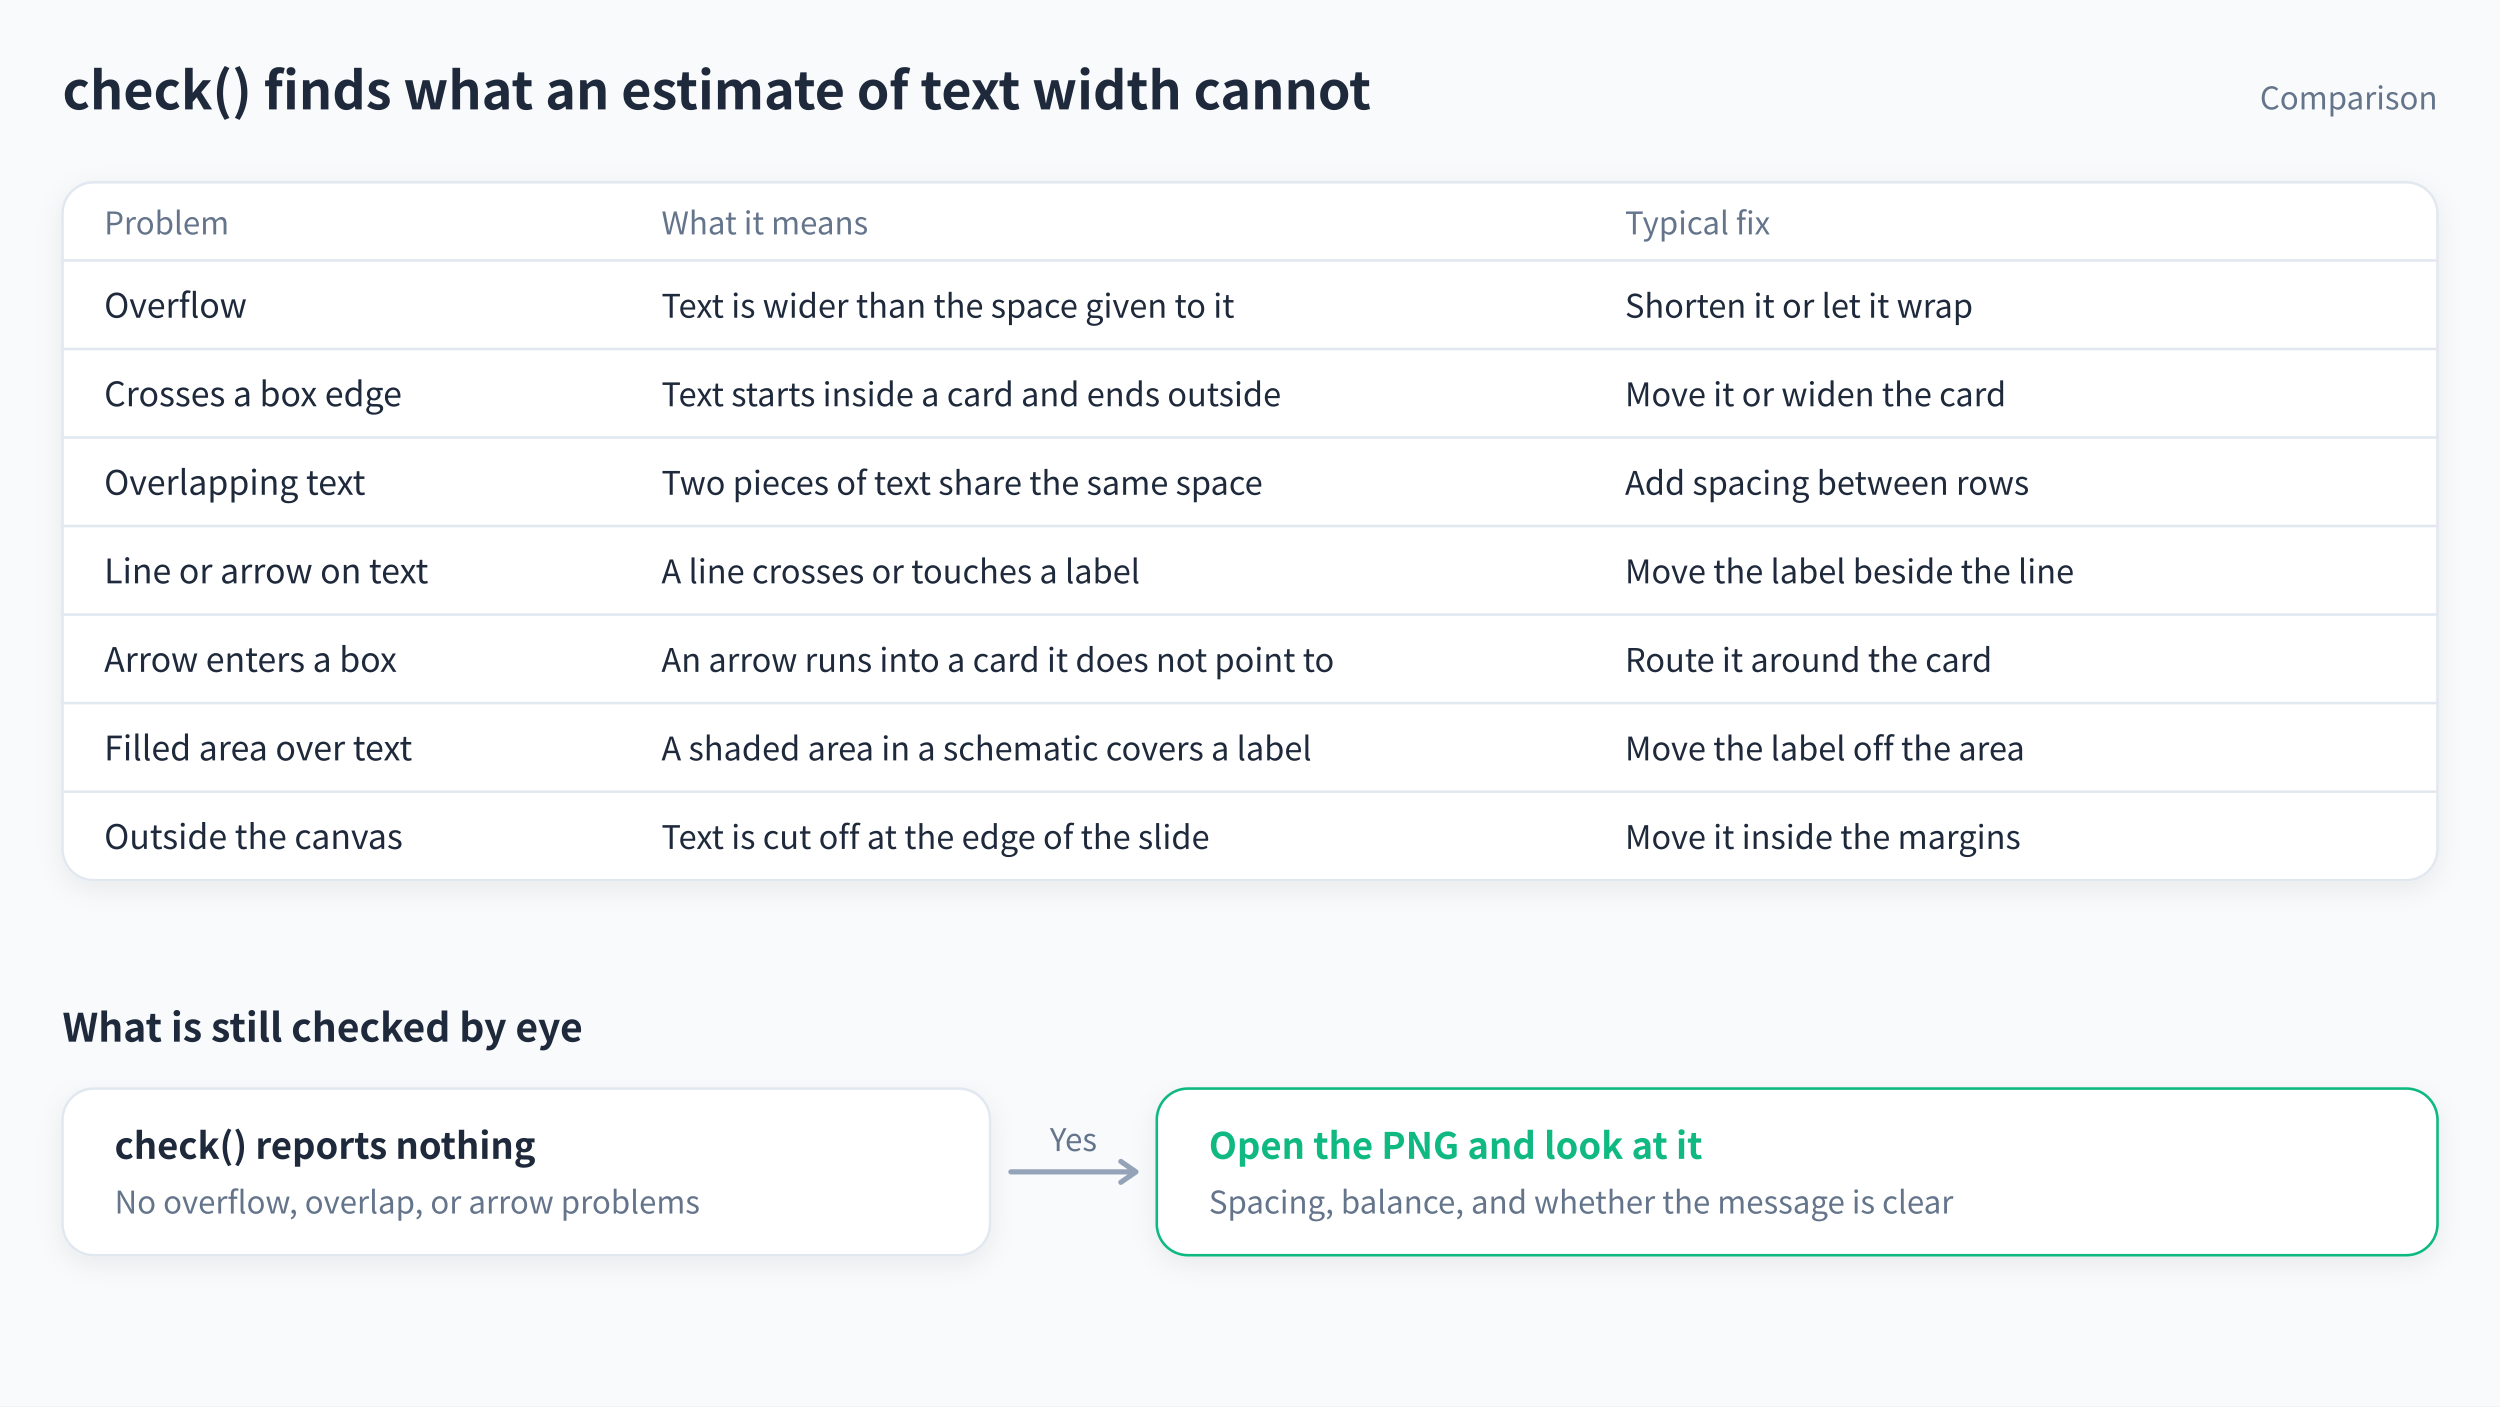
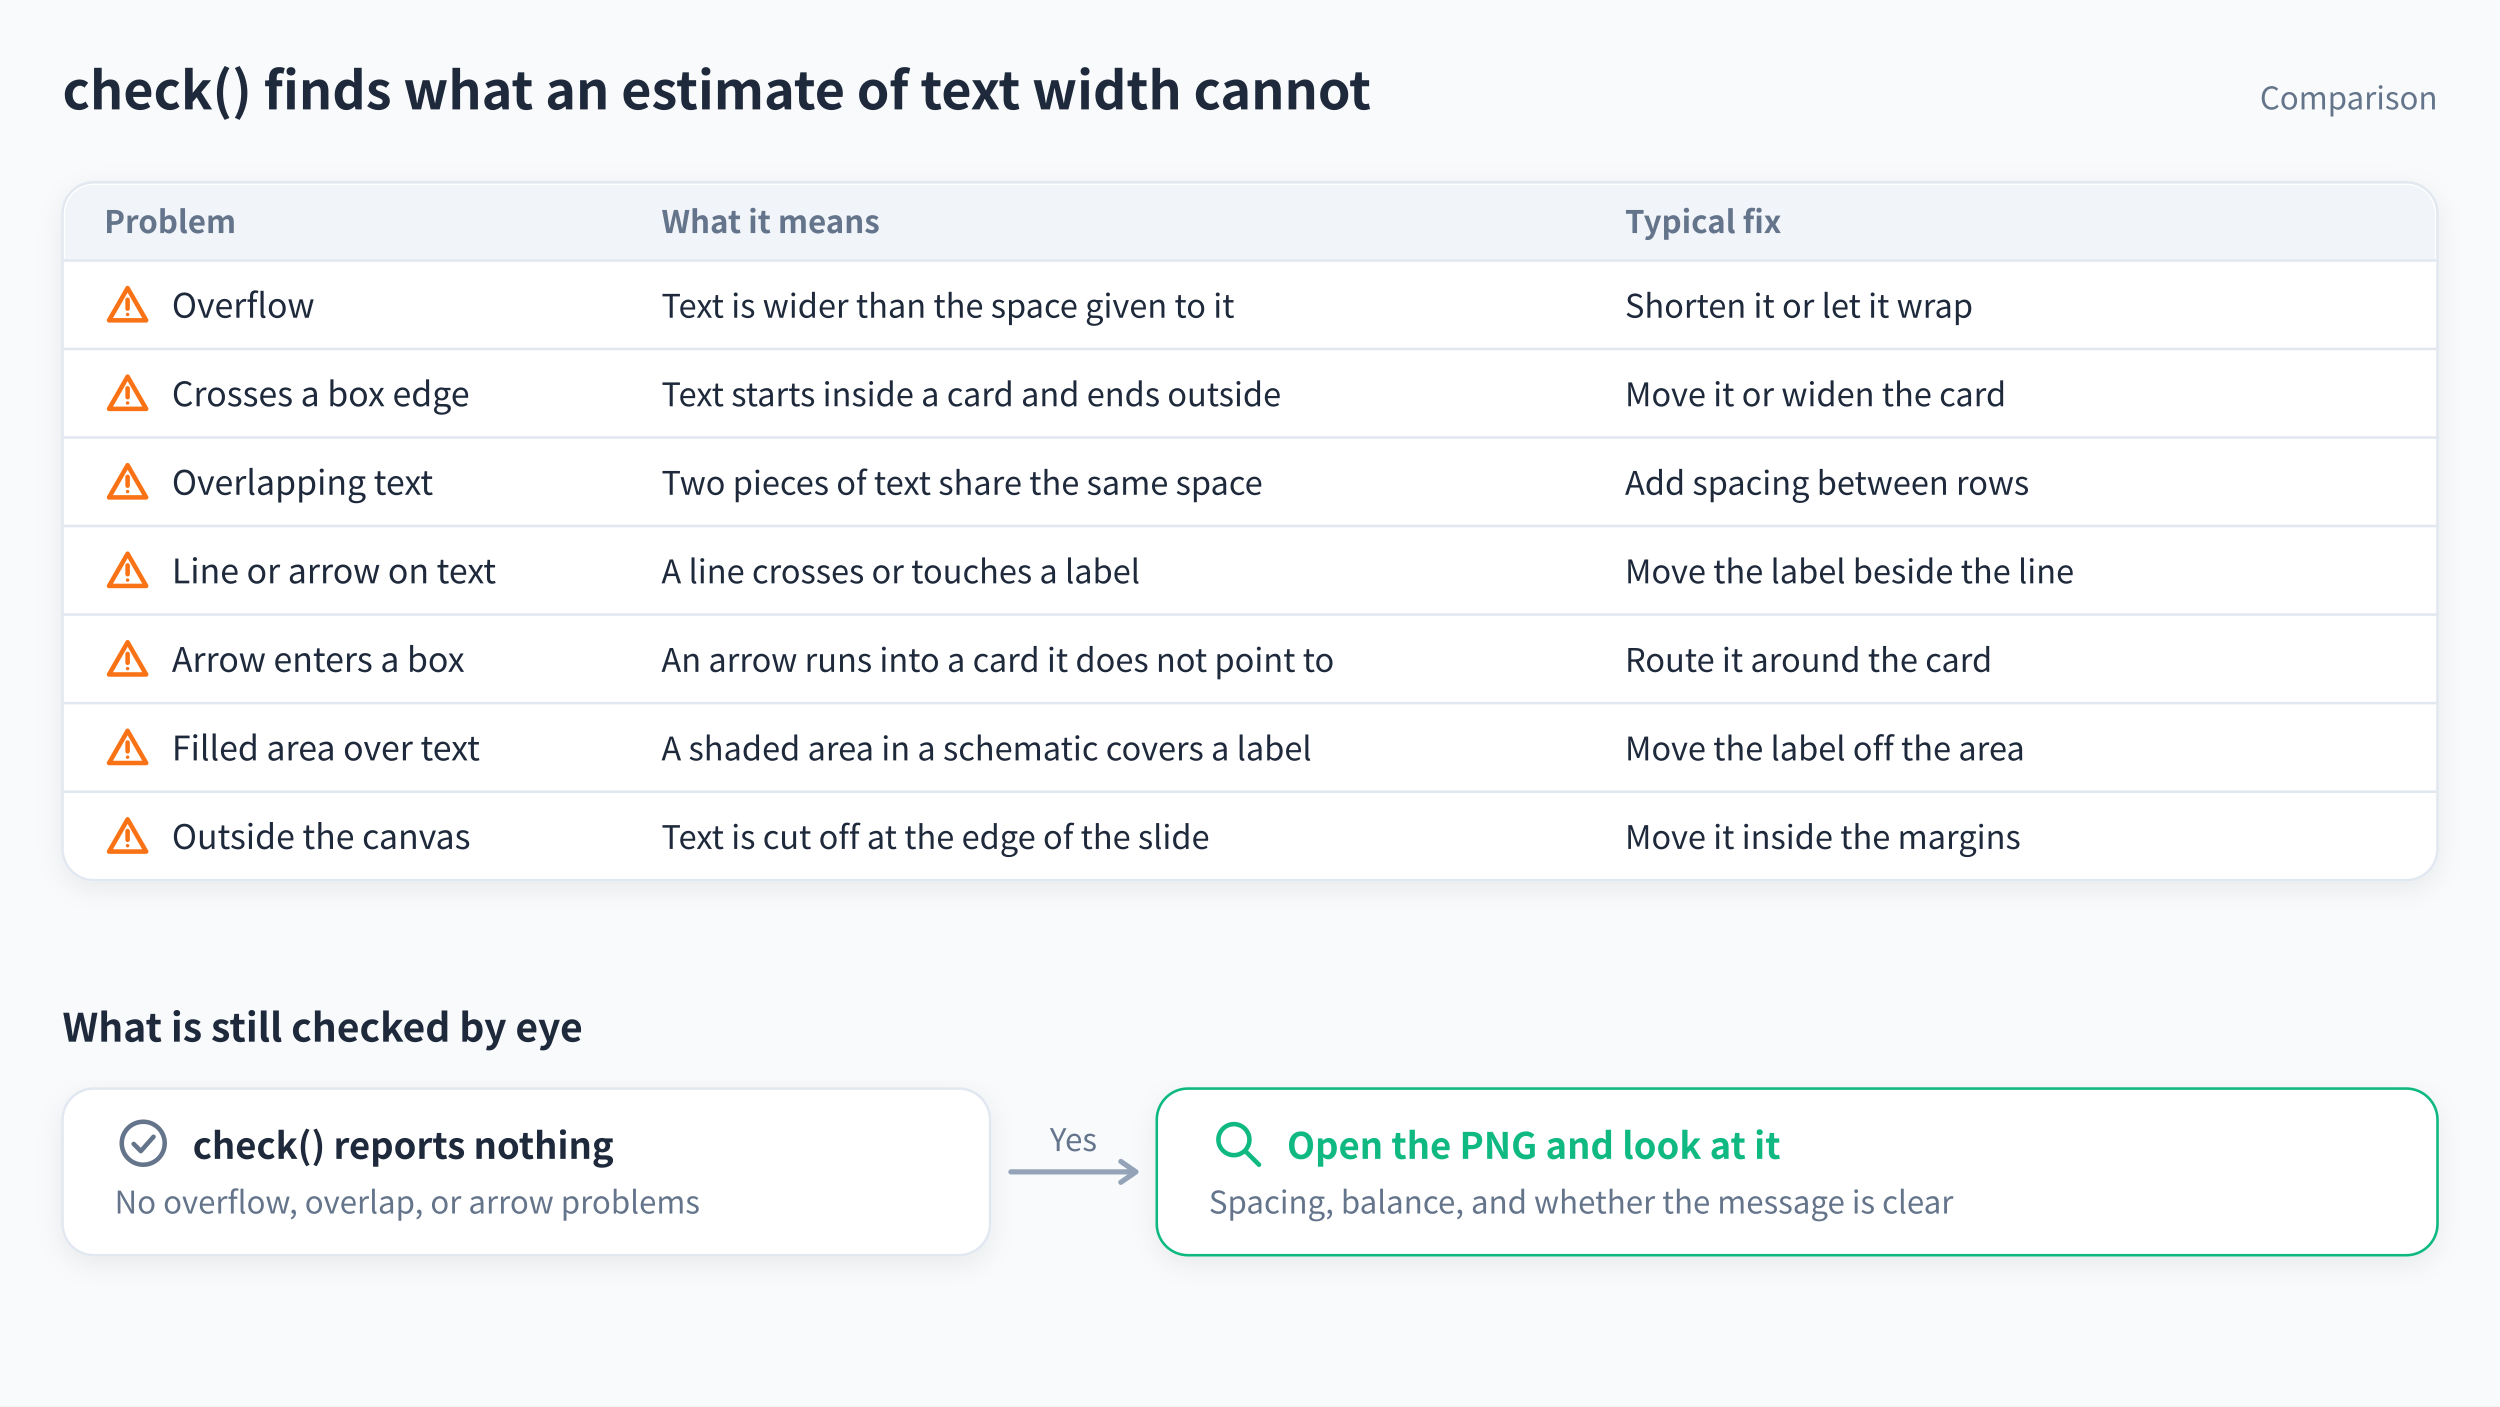
<svg xmlns="http://www.w3.org/2000/svg" width="960" height="540" viewBox="0 0 960 540" font-family="'Hiragino Sans', 'Yu Gothic UI', 'Noto Sans JP', 'Noto Sans CJK JP', system-ui, sans-serif" role="img" aria-label="Problems check() reports with the real fonts, and what is still checked by eye">
  <defs>
    <filter id="sh" x="-10%" y="-10%" width="120%" height="130%">
      <feDropShadow dx="0" dy="3" stdDeviation="5" flood-color="#0F172A" flood-opacity="0.07" />
    </filter>
  </defs>
  <rect width="960" height="540" fill="#F8FAFC" />
  <text x="24.0" y="42.0" font-size="20" font-weight="600" fill="#1E293B" text-anchor="start" data-maxw="692.0">check() finds what an estimate of text width cannot</text>
  <text x="936.0" y="42.0" font-size="12" font-weight="400" fill="#64748B" text-anchor="end">Comparison</text>
  <rect x="24.0" y="70.0" width="912.0" height="268.0" rx="12" fill="#FFFFFF" stroke="#E2E8F0" stroke-width="1" filter="url(#sh)" data-part="box" />
-   <text x="40.0" y="90.0" font-size="12" font-weight="500" fill="#64748B" text-anchor="start">Problem</text>
-   <text x="254.0" y="90.0" font-size="12" font-weight="500" fill="#64748B" text-anchor="start">What it means</text>
-   <text x="624.0" y="90.0" font-size="12" font-weight="500" fill="#64748B" text-anchor="start">Typical fix</text>
+   <path d="M25.0,100.0 V82.0 A11,11 0 0 1 36.0,71.0 H924.0 A11,11 0 0 1 935.0,82.0 V100.0 Z" fill="#F1F5F9" />
+   <text x="40.0" y="89.5" font-size="12" font-weight="600" fill="#64748B" text-anchor="start">Problem</text>
+   <text x="254.0" y="89.5" font-size="12" font-weight="600" fill="#64748B" text-anchor="start">What it means</text>
+   <text x="624.0" y="89.5" font-size="12" font-weight="600" fill="#64748B" text-anchor="start">Typical fix</text>
  <line x1="24.0" y1="100.0" x2="936.0" y2="100.0" stroke="#E2E8F0" stroke-width="1" />
-   <text x="40.0" y="122.0" font-size="13" font-weight="400" fill="#1E293B" text-anchor="start" data-maxw="202.0">Overflow</text>
+   <g transform="translate(40.0,108.0) scale(0.75)" fill="none" stroke="#F97316" stroke-width="2.33" stroke-linecap="round" stroke-linejoin="round">
+     <path d="M12,3.5 L21.5,20 H2.5 Z" />
+     <path d="M12,9.5 V14" />
+     <circle cx="12" cy="17" r="0.9" fill="#F97316" stroke="none" />
+   </g>
+   <text x="66.0" y="122.0" font-size="13" font-weight="400" fill="#1E293B" text-anchor="start" data-maxw="176.0">Overflow</text>
  <text x="254.0" y="122.0" font-size="12.5" font-weight="400" fill="#1E293B" text-anchor="start" data-maxw="358.0">Text is wider than the space given to it</text>
  <text x="624.0" y="122.0" font-size="12.5" font-weight="400" fill="#1E293B" text-anchor="start" data-maxw="300.0">Shorten it or let it wrap</text>
  <line x1="24.0" y1="134.0" x2="936.0" y2="134.0" stroke="#E2E8F0" stroke-width="1" />
-   <text x="40.0" y="156.0" font-size="13" font-weight="400" fill="#1E293B" text-anchor="start" data-maxw="202.0">Crosses a box edge</text>
+   <g transform="translate(40.0,142.0) scale(0.75)" fill="none" stroke="#F97316" stroke-width="2.33" stroke-linecap="round" stroke-linejoin="round">
+     <path d="M12,3.5 L21.5,20 H2.5 Z" />
+     <path d="M12,9.5 V14" />
+     <circle cx="12" cy="17" r="0.9" fill="#F97316" stroke="none" />
+   </g>
+   <text x="66.0" y="156.0" font-size="13" font-weight="400" fill="#1E293B" text-anchor="start" data-maxw="176.0">Crosses a box edge</text>
  <text x="254.0" y="156.0" font-size="12.5" font-weight="400" fill="#1E293B" text-anchor="start" data-maxw="358.0">Text starts inside a card and ends outside</text>
  <text x="624.0" y="156.0" font-size="12.5" font-weight="400" fill="#1E293B" text-anchor="start" data-maxw="300.0">Move it or widen the card</text>
  <line x1="24.0" y1="168.0" x2="936.0" y2="168.0" stroke="#E2E8F0" stroke-width="1" />
-   <text x="40.0" y="190.0" font-size="13" font-weight="400" fill="#1E293B" text-anchor="start" data-maxw="202.0">Overlapping text</text>
+   <g transform="translate(40.0,176.0) scale(0.75)" fill="none" stroke="#F97316" stroke-width="2.33" stroke-linecap="round" stroke-linejoin="round">
+     <path d="M12,3.5 L21.5,20 H2.5 Z" />
+     <path d="M12,9.5 V14" />
+     <circle cx="12" cy="17" r="0.9" fill="#F97316" stroke="none" />
+   </g>
+   <text x="66.0" y="190.0" font-size="13" font-weight="400" fill="#1E293B" text-anchor="start" data-maxw="176.0">Overlapping text</text>
  <text x="254.0" y="190.0" font-size="12.5" font-weight="400" fill="#1E293B" text-anchor="start" data-maxw="358.0">Two pieces of text share the same space</text>
  <text x="624.0" y="190.0" font-size="12.5" font-weight="400" fill="#1E293B" text-anchor="start" data-maxw="300.0">Add spacing between rows</text>
  <line x1="24.0" y1="202.0" x2="936.0" y2="202.0" stroke="#E2E8F0" stroke-width="1" />
-   <text x="40.0" y="224.0" font-size="13" font-weight="400" fill="#1E293B" text-anchor="start" data-maxw="202.0">Line or arrow on text</text>
+   <g transform="translate(40.0,210.0) scale(0.75)" fill="none" stroke="#F97316" stroke-width="2.33" stroke-linecap="round" stroke-linejoin="round">
+     <path d="M12,3.5 L21.5,20 H2.5 Z" />
+     <path d="M12,9.5 V14" />
+     <circle cx="12" cy="17" r="0.9" fill="#F97316" stroke="none" />
+   </g>
+   <text x="66.0" y="224.0" font-size="13" font-weight="400" fill="#1E293B" text-anchor="start" data-maxw="176.0">Line or arrow on text</text>
  <text x="254.0" y="224.0" font-size="12.5" font-weight="400" fill="#1E293B" text-anchor="start" data-maxw="358.0">A line crosses or touches a label</text>
  <text x="624.0" y="224.0" font-size="12.5" font-weight="400" fill="#1E293B" text-anchor="start" data-maxw="300.0">Move the label beside the line</text>
  <line x1="24.0" y1="236.0" x2="936.0" y2="236.0" stroke="#E2E8F0" stroke-width="1" />
-   <text x="40.0" y="258.0" font-size="13" font-weight="400" fill="#1E293B" text-anchor="start" data-maxw="202.0">Arrow enters a box</text>
+   <g transform="translate(40.0,244.0) scale(0.75)" fill="none" stroke="#F97316" stroke-width="2.33" stroke-linecap="round" stroke-linejoin="round">
+     <path d="M12,3.5 L21.5,20 H2.5 Z" />
+     <path d="M12,9.5 V14" />
+     <circle cx="12" cy="17" r="0.9" fill="#F97316" stroke="none" />
+   </g>
+   <text x="66.0" y="258.0" font-size="13" font-weight="400" fill="#1E293B" text-anchor="start" data-maxw="176.0">Arrow enters a box</text>
  <text x="254.0" y="258.0" font-size="12.5" font-weight="400" fill="#1E293B" text-anchor="start" data-maxw="358.0">An arrow runs into a card it does not point to</text>
  <text x="624.0" y="258.0" font-size="12.5" font-weight="400" fill="#1E293B" text-anchor="start" data-maxw="300.0">Route it around the card</text>
  <line x1="24.0" y1="270.0" x2="936.0" y2="270.0" stroke="#E2E8F0" stroke-width="1" />
-   <text x="40.0" y="292.0" font-size="13" font-weight="400" fill="#1E293B" text-anchor="start" data-maxw="202.0">Filled area over text</text>
+   <g transform="translate(40.0,278.0) scale(0.75)" fill="none" stroke="#F97316" stroke-width="2.33" stroke-linecap="round" stroke-linejoin="round">
+     <path d="M12,3.5 L21.5,20 H2.5 Z" />
+     <path d="M12,9.5 V14" />
+     <circle cx="12" cy="17" r="0.9" fill="#F97316" stroke="none" />
+   </g>
+   <text x="66.0" y="292.0" font-size="13" font-weight="400" fill="#1E293B" text-anchor="start" data-maxw="176.0">Filled area over text</text>
  <text x="254.0" y="292.0" font-size="12.5" font-weight="400" fill="#1E293B" text-anchor="start" data-maxw="358.0">A shaded area in a schematic covers a label</text>
  <text x="624.0" y="292.0" font-size="12.5" font-weight="400" fill="#1E293B" text-anchor="start" data-maxw="300.0">Move the label off the area</text>
  <line x1="24.0" y1="304.0" x2="936.0" y2="304.0" stroke="#E2E8F0" stroke-width="1" />
-   <text x="40.0" y="326.0" font-size="13" font-weight="400" fill="#1E293B" text-anchor="start" data-maxw="202.0">Outside the canvas</text>
+   <g transform="translate(40.0,312.0) scale(0.75)" fill="none" stroke="#F97316" stroke-width="2.33" stroke-linecap="round" stroke-linejoin="round">
+     <path d="M12,3.5 L21.5,20 H2.5 Z" />
+     <path d="M12,9.5 V14" />
+     <circle cx="12" cy="17" r="0.9" fill="#F97316" stroke="none" />
+   </g>
+   <text x="66.0" y="326.0" font-size="13" font-weight="400" fill="#1E293B" text-anchor="start" data-maxw="176.0">Outside the canvas</text>
  <text x="254.0" y="326.0" font-size="12.5" font-weight="400" fill="#1E293B" text-anchor="start" data-maxw="358.0">Text is cut off at the edge of the slide</text>
  <text x="624.0" y="326.0" font-size="12.5" font-weight="400" fill="#1E293B" text-anchor="start" data-maxw="300.0">Move it inside the margins</text>
  <text x="24.0" y="400.0" font-size="15" font-weight="600" fill="#1E293B" text-anchor="start" data-maxw="912.0">What is still checked by eye</text>
  <rect x="24.0" y="418.0" width="356.2" height="64.0" rx="12" fill="#FFFFFF" stroke="#E2E8F0" stroke-width="1" filter="url(#sh)" data-part="box" />
-   <text x="44.0" y="445.0" font-size="14" font-weight="600" fill="#1E293B" text-anchor="start" data-maxw="316.2">check() reports nothing</text>
+   <g transform="translate(44.0,428.0) scale(0.9167)" fill="none" stroke="#64748B" stroke-width="1.91" stroke-linecap="round" stroke-linejoin="round">
+     <circle cx="12" cy="12" r="9" />
+     <path d="M8,12.3 L11,15.3 L16.3,9.3" />
+   </g>
+   <text x="74.0" y="445.0" font-size="14" font-weight="600" fill="#1E293B" text-anchor="start" data-maxw="286.2">check() reports nothing</text>
  <text x="44.0" y="466.0" font-size="12" font-weight="400" fill="#64748B" text-anchor="start" data-maxw="316.2">No overflow, overlap, or arrow problems</text>
  <rect x="444.2" y="418.0" width="491.8" height="64.0" rx="12" fill="#FFFFFF" stroke="#10B981" stroke-width="1" filter="url(#sh)" data-part="box" />
-   <text x="464.2" y="445.0" font-size="14" font-weight="600" fill="#10B981" text-anchor="start" data-maxw="451.8">Open the PNG and look at it</text>
+   <g transform="translate(464.2,428.0) scale(0.9167)" fill="none" stroke="#10B981" stroke-width="1.91" stroke-linecap="round" stroke-linejoin="round">
+     <circle cx="10.5" cy="10.5" r="6.5" />
+     <path d="M15.5,15.5 L21,21" />
+   </g>
+   <text x="494.2" y="445.0" font-size="14" font-weight="600" fill="#10B981" text-anchor="start" data-maxw="421.8">Open the PNG and look at it</text>
  <text x="464.2" y="466.0" font-size="12" font-weight="400" fill="#64748B" text-anchor="start" data-maxw="451.8">Spacing, balance, and whether the message is clear</text>
  <path d="M388.2,450.0 L436.2,450.0 M430.4,454.0 L436.2,450.0 L430.4,446.0" stroke="#94A3B8" stroke-width="2" stroke-linecap="round" stroke-linejoin="round" fill="none" data-part="arrow" />
  <text x="412.2" y="442.0" font-size="12" font-weight="400" fill="#64748B" text-anchor="middle">Yes</text>
</svg>
